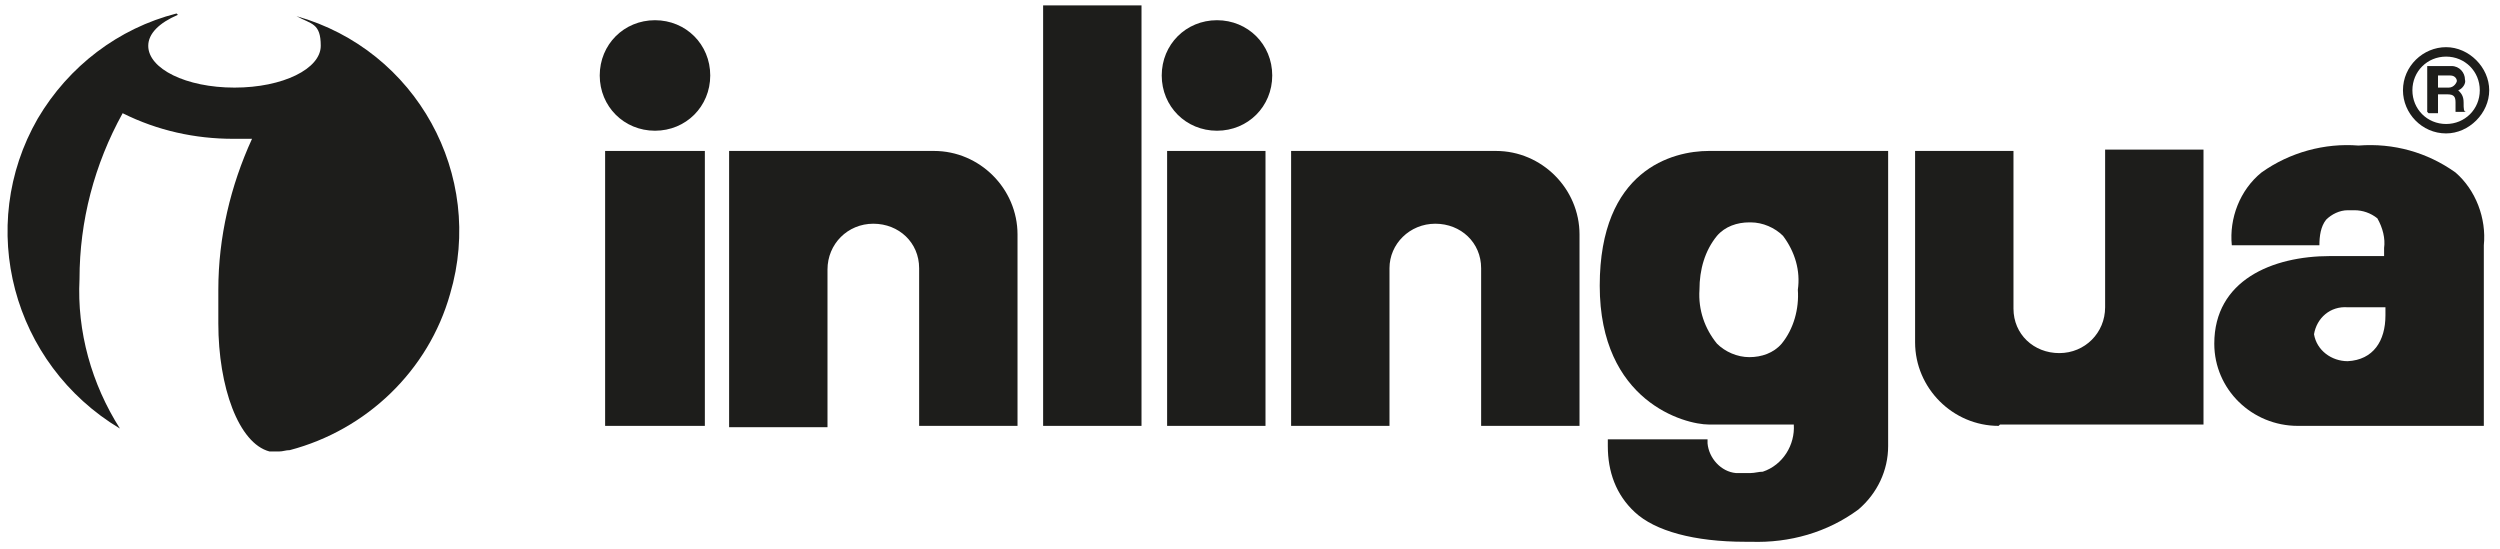
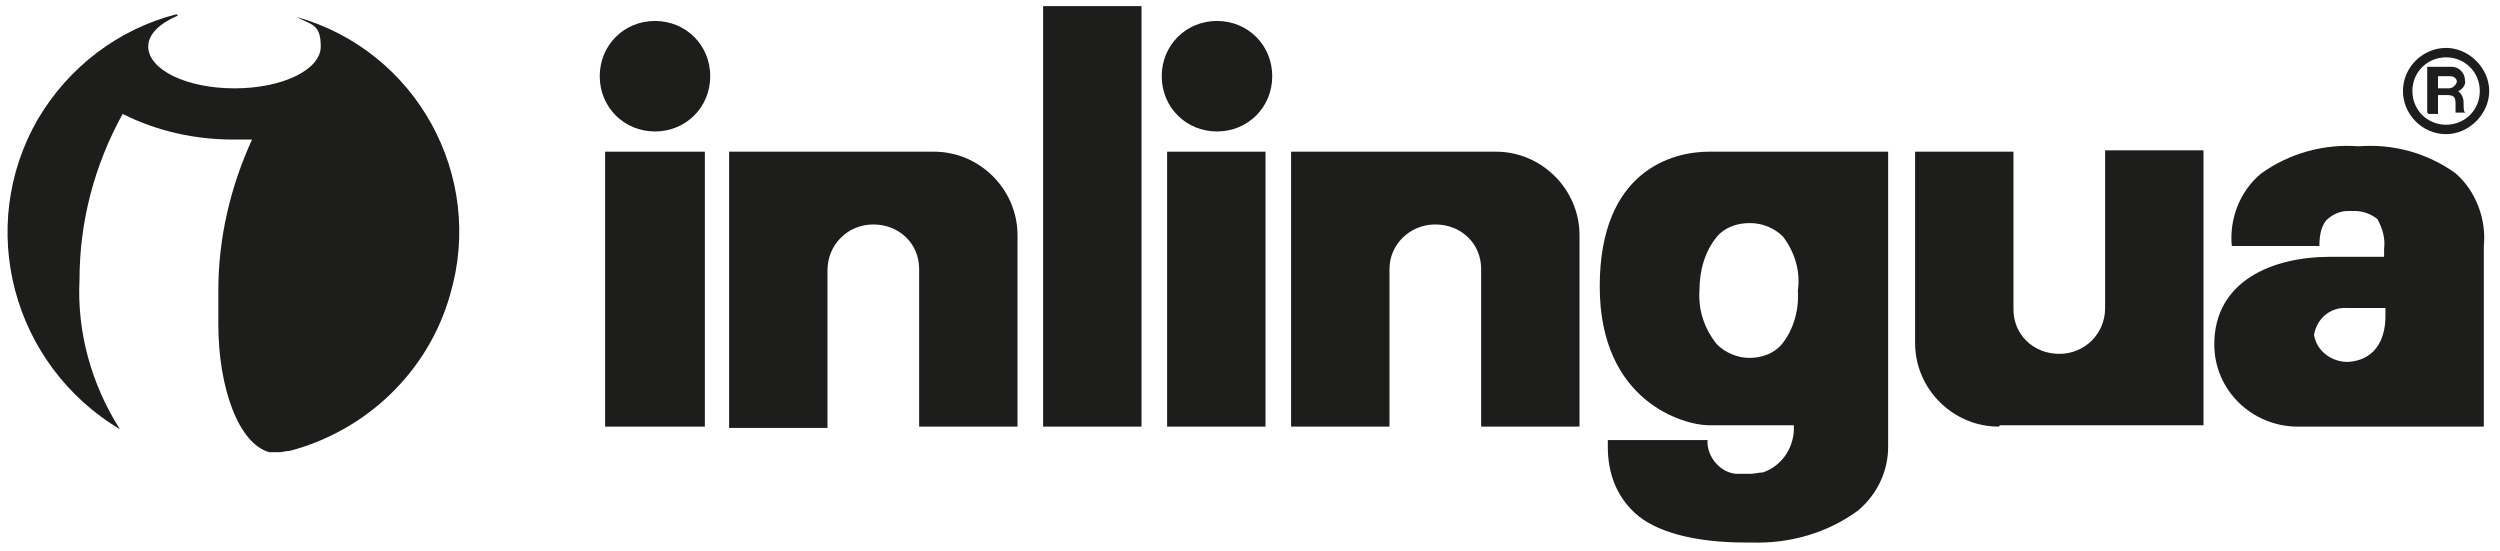
- <svg xmlns="http://www.w3.org/2000/svg" id="Layer_1" data-name="Layer 1" width="185.5" height="40.7" version="1.1" viewBox="0 0 185.5 40.7">
+ <svg xmlns="http://www.w3.org/2000/svg" id="Layer_1" data-name="Layer 1" width="185" height="40.7" version="1.1" viewBox="0 0 185.5 40.7">
  <defs>
    <style>
      .cls-1 {
        fill-rule: evenodd;
      }

      .cls-1, .cls-2 {
        fill: #1d1d1b;
        stroke-width: 0px;
      }
    </style>
  </defs>
  <g id="Ebene_2" data-name="Ebene 2">
    <g id="Ebene_1-2" data-name="Ebene 1-2">
      <path class="cls-2" d="M13.2,1.1c-1.4.6-2.2,1.4-2.2,2.3,0,1.7,2.8,3.1,6.4,3.1s6.4-1.4,6.4-3.1-.7-1.6-1.8-2.2c8.9,2.5,14,11.8,11.4,20.6-1.6,5.7-6.2,10.1-11.9,11.6-.3,0-.5.1-.8.1-.2,0-.5,0-.7,0-2.3-.6-3.8-4.8-3.8-9.5v-2.5h0c0-3.9.9-7.7,2.5-11.2h-1.4c-2.8,0-5.6-.6-8.2-1.9-2.1,3.8-3.2,8-3.2,12.3-.2,3.9.9,7.8,3,11.1C.9,27-1.8,16.8,2.8,8.8c2.3-3.9,6-6.7,10.3-7.8Z" />
      <path class="cls-2" d="M44.5,5.6c0-2.3,1.8-4.1,4.1-4.1s4.1,1.8,4.1,4.1-1.8,4.1-4.1,4.1-4.1-1.8-4.1-4.1h0Z" />
      <polygon class="cls-2" points="44.9 11.2 52.3 11.2 52.3 31.6 44.9 31.6 44.9 11.2 44.9 11.2" />
      <polygon class="cls-2" points="77.4 .4 84.7 .4 84.7 31.6 77.4 31.6 77.4 .4 77.4 .4" />
      <path class="cls-2" d="M69.3,11.2c3.4,0,6.2,2.8,6.2,6.2v14.2h-7.3v-11.7c0-1.9-1.5-3.3-3.4-3.3-1.9,0-3.4,1.5-3.4,3.4v11.7h-7.3V11.2h15.1Z" />
      <path class="cls-1" d="M178.3,6.7c0-1.8,1.5-3.2,3.2-3.2s3.2,1.5,3.2,3.2-1.5,3.2-3.2,3.2c-1.8,0-3.2-1.5-3.2-3.2ZM179,6.7c0-1.4,1.1-2.5,2.5-2.5s2.5,1.1,2.5,2.5-1.1,2.5-2.5,2.5-2.5-1.1-2.5-2.5h0Z" />
      <path class="cls-1" d="M180.2,8.4h.7v-1.4h.7c.5,0,.6.2.6.6,0,.2,0,.5,0,.7h.8c-.2,0-.2-.2-.2-.7s-.2-.7-.4-.9c.3-.1.6-.5.5-.8,0-.5-.4-1-1-1,0,0,0,0-.1,0h-1.7s0,3.4,0,3.4ZM180.9,6.5v-.9h.9c.4,0,.5.3.5.4s-.2.5-.6.5h-.9Z" />
      <path class="cls-2" d="M111,11.2c3.4,0,6.2,2.8,6.2,6.2v14.2h-7.3v-11.7c0-1.9-1.5-3.3-3.4-3.3-1.9,0-3.4,1.5-3.4,3.3,0,0,0,0,0,0v11.7h-7.3V11.2h15.1Z" />
      <path class="cls-2" d="M148.3,31.6c-3.4,0-6.2-2.8-6.2-6.2v-14.2h7.3v11.7c0,1.9,1.5,3.3,3.4,3.3,1.9,0,3.4-1.5,3.4-3.4v-11.7h7.3v20.4h-15.1Z" />
      <path class="cls-2" d="M126.8,11.2c-2.7,0-8.1,1.4-8.1,10s6.3,10.3,8.1,10.3h6.3c.1,1.5-.8,3-2.3,3.5-.3,0-.6.1-.9.1-.4,0-.7,0-1.1,0-1.1-.1-2-1.1-2.1-2.2v-.3h-7.4v.5c0,1.9.6,3.6,2,4.9,1.5,1.4,4.4,2.2,8.2,2.2h.4c2.9.1,5.7-.7,8-2.4,1.4-1.2,2.2-2.9,2.2-4.7V11.2h-13.4ZM132.2,25.5c-.6.7-1.5,1-2.4,1h0c-.9,0-1.8-.4-2.4-1-.9-1.1-1.4-2.5-1.3-4,0-1.5.4-2.9,1.3-4,.6-.7,1.5-1,2.4-1h.1c.9,0,1.8.4,2.4,1,.9,1.2,1.3,2.6,1.1,4,.1,1.4-.3,2.9-1.2,4Z" />
      <path class="cls-2" d="M86.2,5.6c0-2.3,1.8-4.1,4.1-4.1s4.1,1.8,4.1,4.1-1.8,4.1-4.1,4.1h0c-2.3,0-4.1-1.8-4.1-4.1h0Z" />
      <polygon class="cls-2" points="86.6 11.2 93.9 11.2 93.9 31.6 86.6 31.6 86.6 11.2 86.6 11.2" />
      <path class="cls-1" d="M182.2,12.8c-2.1-1.5-4.6-2.2-7.2-2-2.5-.2-5.1.5-7.2,2-1.6,1.3-2.4,3.4-2.2,5.4h6.5c0-.7.1-1.4.5-1.9.4-.4,1-.7,1.6-.7h.5c.6,0,1.2.2,1.7.6.4.7.6,1.5.5,2.2v.6h-4c-4.3,0-8.6,1.8-8.6,6.5,0,3.4,2.8,6.1,6.2,6.1.1,0,.3,0,.4,0h13.4v-13.4c.2-2-.6-4.1-2.1-5.4ZM177,23.4c0,1.9-.9,3.3-2.8,3.4-1.2,0-2.3-.8-2.5-2,.2-1.2,1.2-2.1,2.5-2h2.8v.7Z" />
    </g>
  </g>
</svg>
